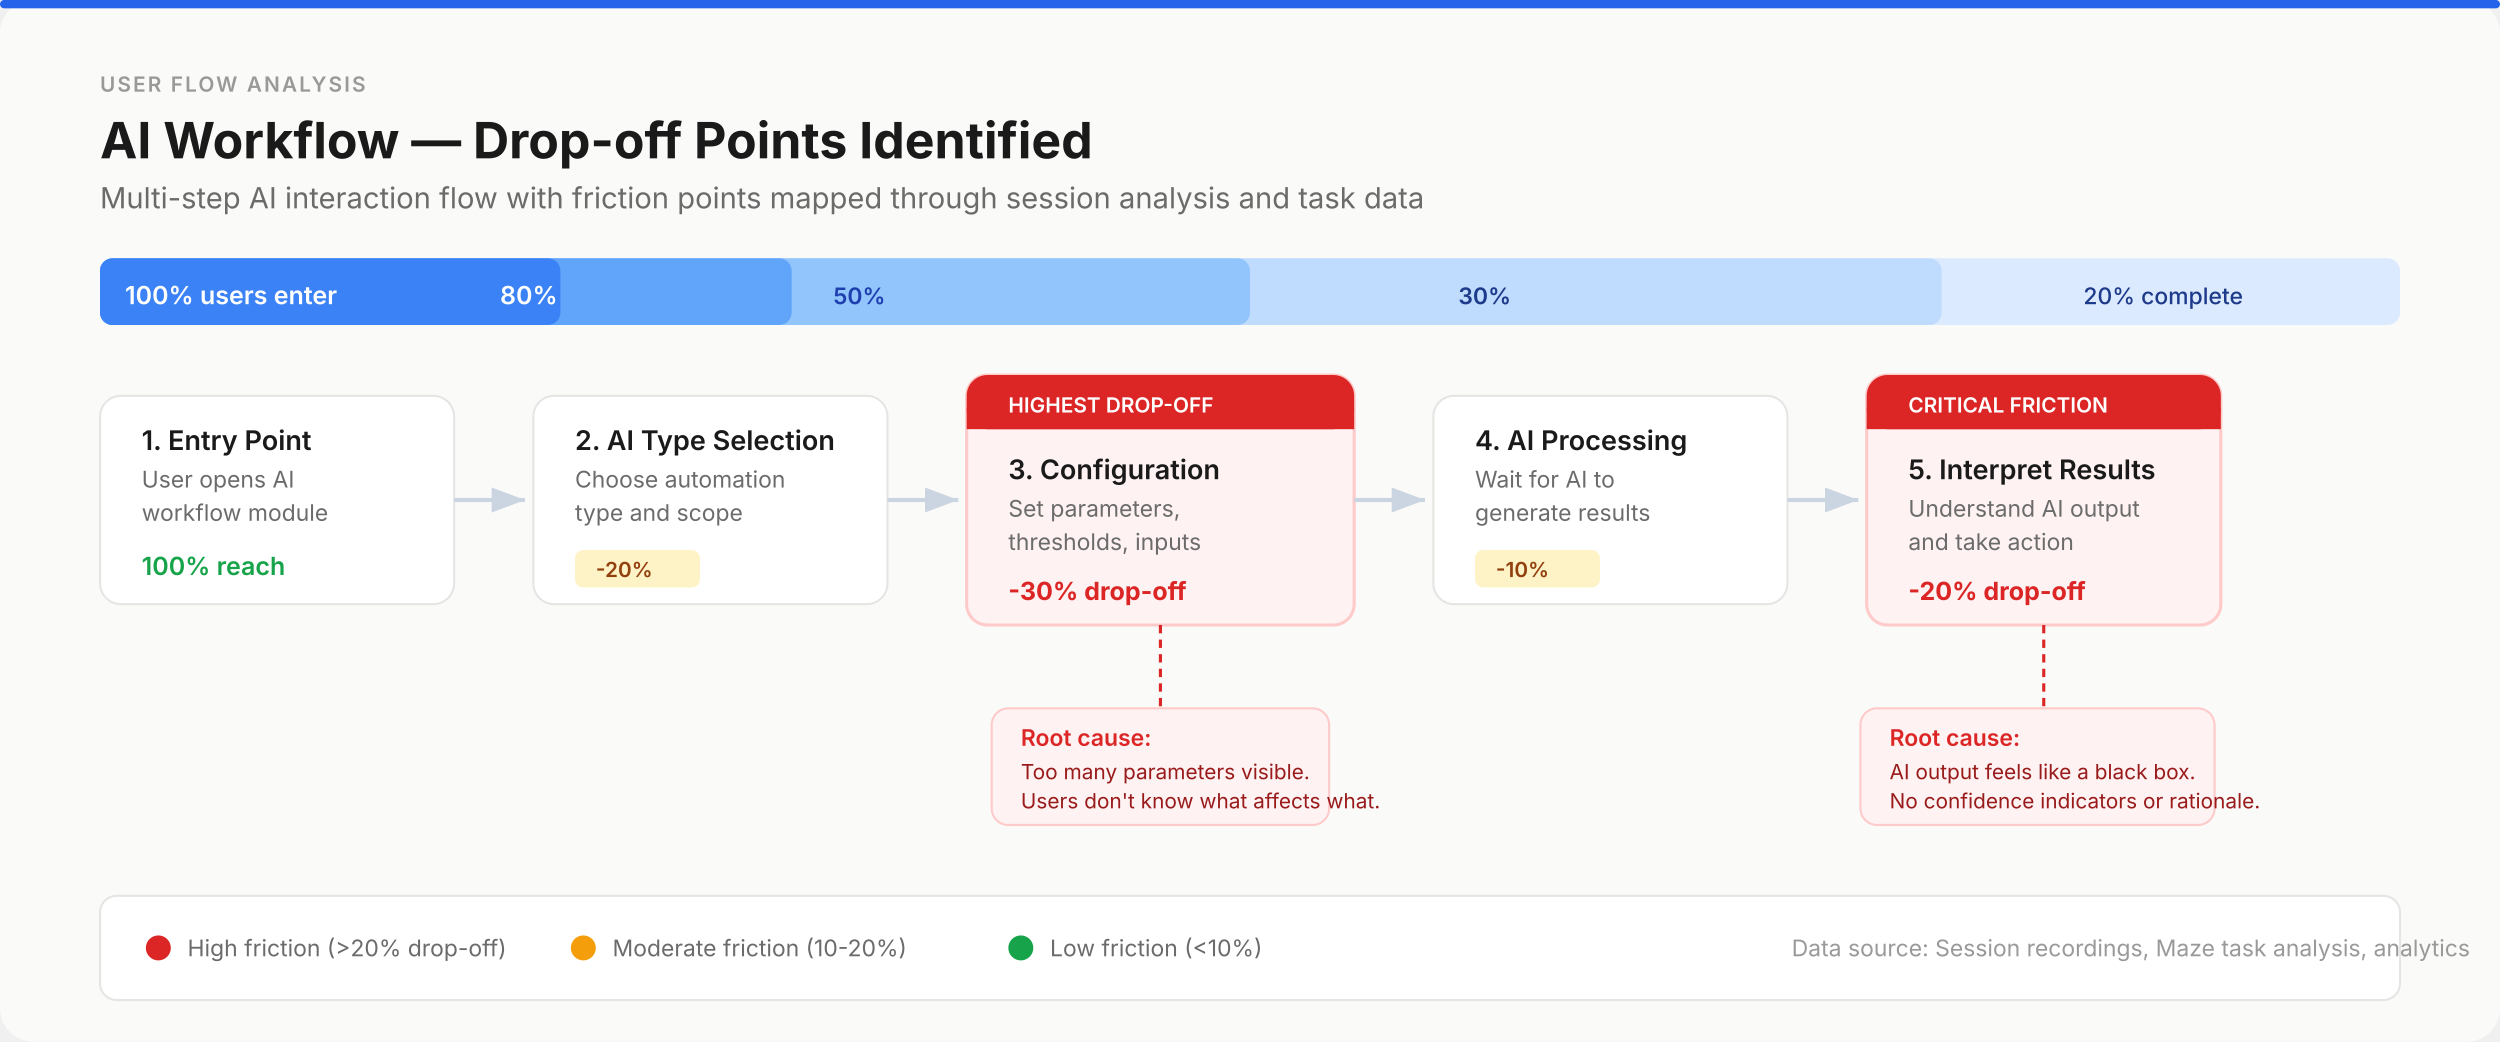
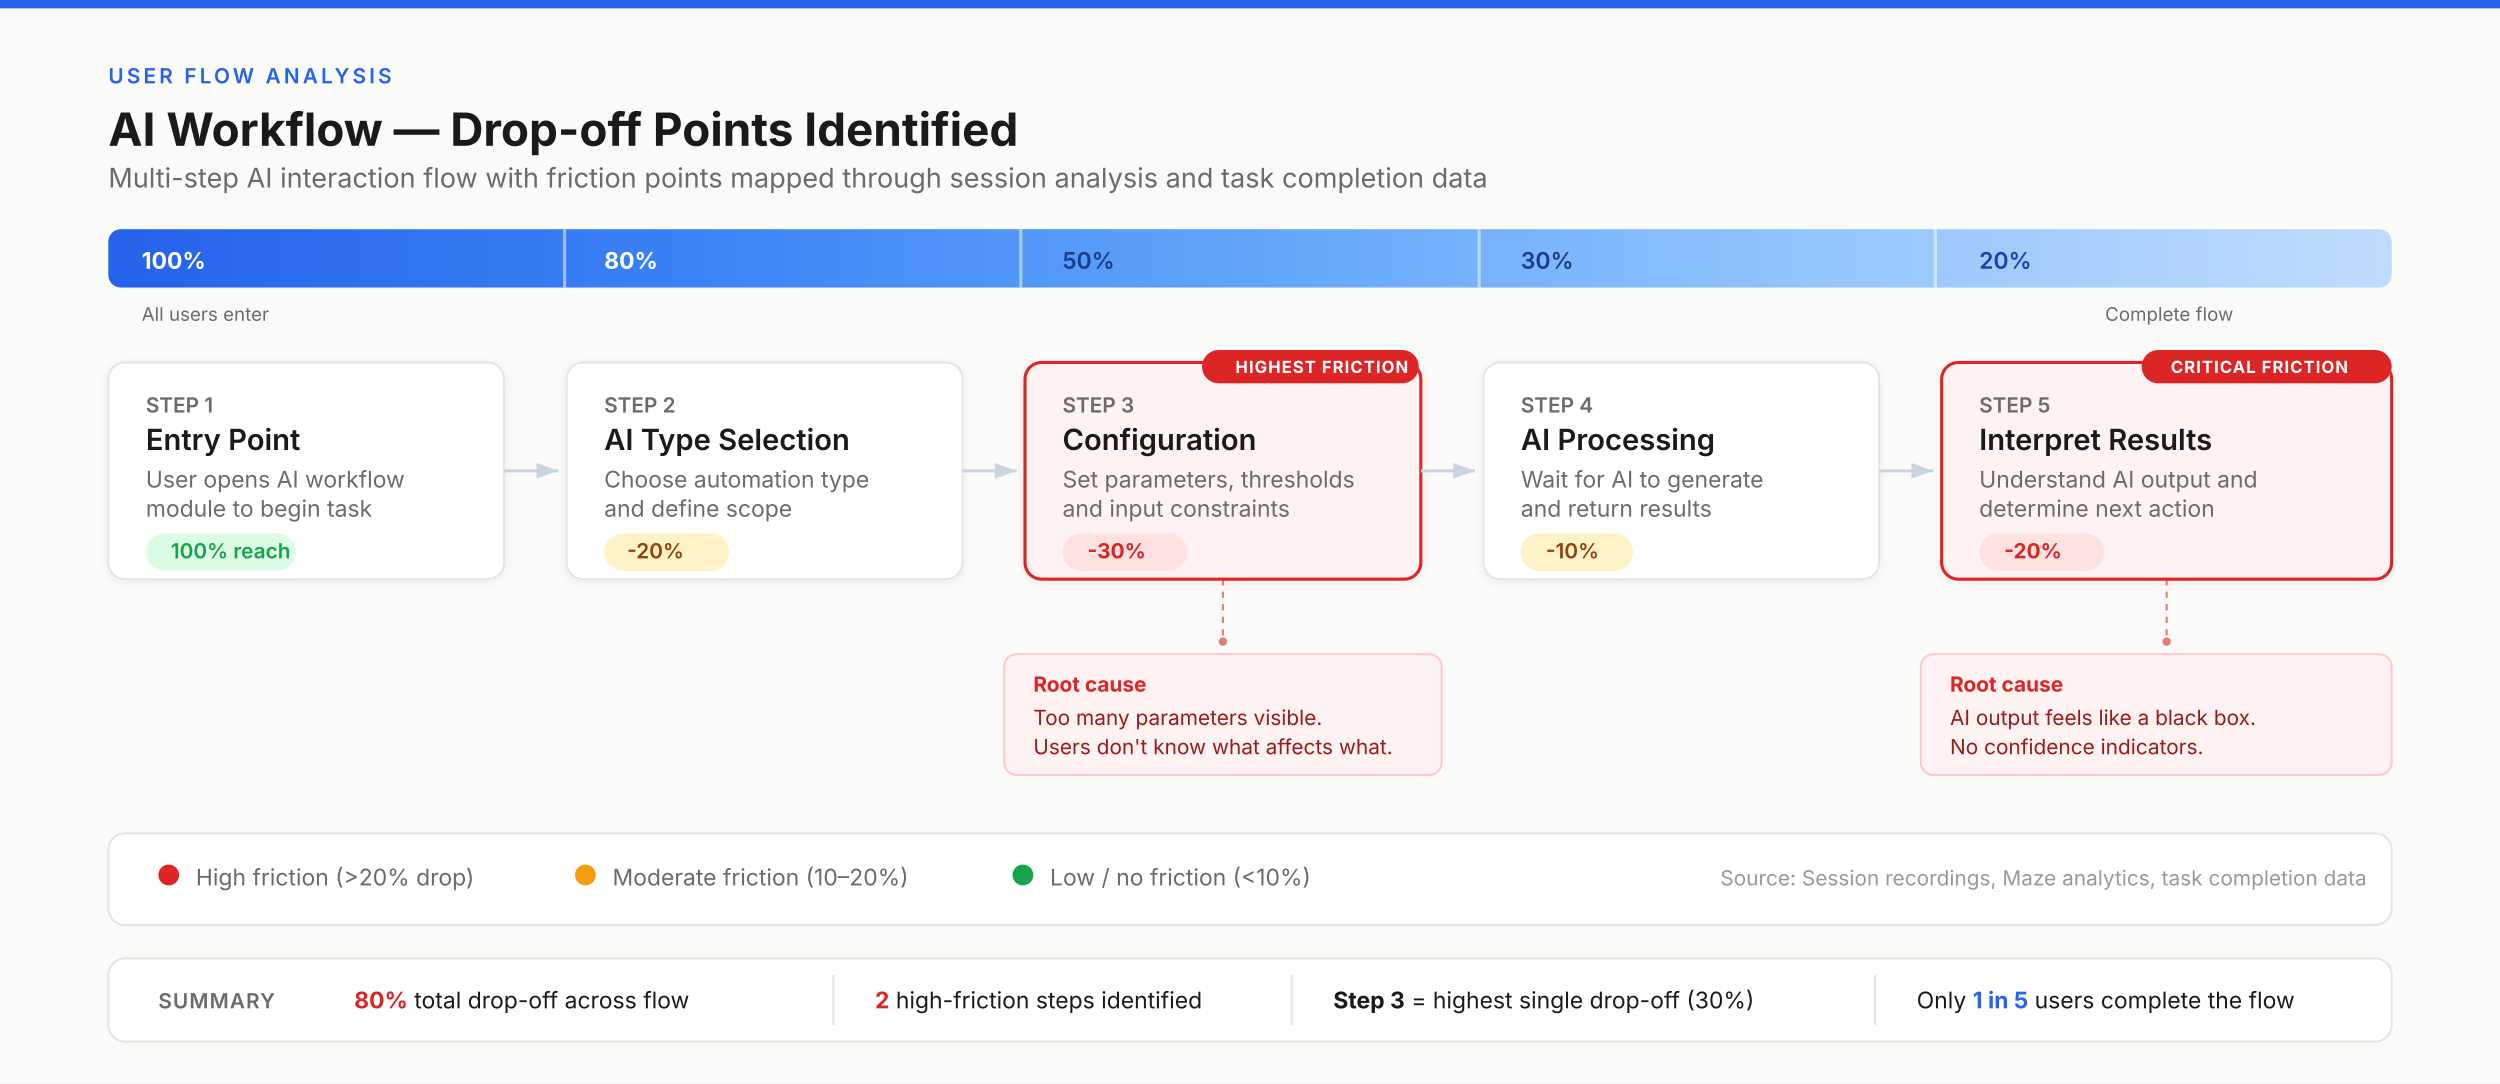
- <svg xmlns="http://www.w3.org/2000/svg" viewBox="0 0 1200 500" font-family="Inter, -apple-system, BlinkMacSystemFont, sans-serif">
+ <svg xmlns="http://www.w3.org/2000/svg" viewBox="0 0 1200 520" font-family="Inter, -apple-system, BlinkMacSystemFont, system-ui, sans-serif">
  <defs>
-     <style>
-       .step-box { fill: white; stroke: #E5E5E3; stroke-width: 1; }
-       .step-box-problem { fill: #FEF2F2; stroke: #FECACA; stroke-width: 1.5; }
-       .step-title { font-size: 13px; font-weight: 600; fill: #1A1A1A; }
-       .step-desc { font-size: 11px; fill: #6B6B6B; }
-       .dropoff { font-size: 12px; font-weight: 700; fill: #DC2626; }
-       .dropoff-ok { font-size: 12px; font-weight: 600; fill: #16A34A; }
-       .arrow { fill: none; stroke: #CBD5E1; stroke-width: 2; }
-       .header { font-size: 24px; font-weight: 700; fill: #1A1A1A; }
-       .subheader { font-size: 14px; fill: #6B6B6B; }
-       .tag { font-size: 10px; font-weight: 600; fill: white; }
-       .metric-label { font-size: 10px; fill: #999; text-transform: uppercase; letter-spacing: 1px; font-weight: 600; }
-     </style>
-     <marker id="arrowhead" markerWidth="8" markerHeight="6" refX="8" refY="3" orient="auto">
-       <polygon points="0 0, 8 3, 0 6" fill="#CBD5E1" />
+     <linearGradient id="funnel-grad" x1="0" y1="0" x2="1" y2="0">
+       <stop offset="0%" stop-color="#2563EB" />
+       <stop offset="25%" stop-color="#3B82F6" />
+       <stop offset="50%" stop-color="#60A5FA" />
+       <stop offset="75%" stop-color="#93C5FD" />
+       <stop offset="100%" stop-color="#BFDBFE" />
+     </linearGradient>
+     <marker id="arrow" markerWidth="7" markerHeight="5" refX="7" refY="2.5" orient="auto">
+       <polygon points="0 0, 7 2.5, 0 5" fill="#CBD5E1" />
    </marker>
-     <marker id="arrowhead-red" markerWidth="8" markerHeight="6" refX="8" refY="3" orient="auto">
-       <polygon points="0 0, 8 3, 0 6" fill="#DC2626" />
-     </marker>
+     <filter id="card-shadow" x="-4%" y="-4%" width="108%" height="112%">
+       <feDropShadow dx="0" dy="1" stdDeviation="2" flood-color="#000000" flood-opacity="0.06" />
+     </filter>
  </defs>
-   <rect width="1200" height="500" rx="16" fill="#FAFAF8" />
-   <rect x="0" y="0" width="1200" height="4" rx="2" fill="#2563EB" />
-   <text x="48" y="44" class="metric-label">USER FLOW ANALYSIS</text>
-   <text x="48" y="76" class="header">AI Workflow — Drop-off Points Identified</text>
-   <text x="48" y="100" class="subheader">Multi-step AI interaction flow with friction points mapped through session analysis and task data</text>
-   <rect x="48" y="124" width="1104" height="32" rx="6" fill="#EFF6FF" />
-   <rect x="48" y="124" width="1104" height="32" rx="6" fill="#DBEAFE" />
-   <rect x="48" y="124" width="884" height="32" rx="6" fill="#BFDBFE" />
-   <rect x="48" y="124" width="552" height="32" rx="6" fill="#93C5FD" />
-   <rect x="48" y="124" width="332" height="32" rx="6" fill="#60A5FA" />
-   <rect x="48" y="124" width="221" height="32" rx="6" fill="#3B82F6" />
-   <text x="60" y="146" style="font-size: 12px; font-weight: 600; fill: white;">100% users enter</text>
-   <text x="240" y="146" style="font-size: 12px; font-weight: 600; fill: white;">80%</text>
-   <text x="400" y="146" style="font-size: 11px; font-weight: 600; fill: #1E40AF;">50%</text>
-   <text x="700" y="146" style="font-size: 11px; font-weight: 600; fill: #1E3A8A;">30%</text>
-   <text x="1000" y="146" style="font-size: 11px; font-weight: 500; fill: #1E3A8A;">20% complete</text>
-   <rect x="48" y="190" width="170" height="100" rx="10" class="step-box" />
-   <text x="68" y="216" class="step-title">1. Entry Point</text>
-   <text x="68" y="234" class="step-desc">User opens AI</text>
-   <text x="68" y="250" class="step-desc">workflow module</text>
-   <text x="68" y="276" class="dropoff-ok">100% reach</text>
-   <line x1="218" y1="240" x2="252" y2="240" class="arrow" marker-end="url(#arrowhead)" />
-   <rect x="256" y="190" width="170" height="100" rx="10" class="step-box" />
-   <text x="276" y="216" class="step-title">2. AI Type Selection</text>
-   <text x="276" y="234" class="step-desc">Choose automation</text>
-   <text x="276" y="250" class="step-desc">type and scope</text>
-   <rect x="276" y="264" width="60" height="18" rx="4" fill="#FEF3C7" />
-   <text x="286" y="277" style="font-size: 10px; font-weight: 600; fill: #92400E;">-20%</text>
-   <line x1="426" y1="240" x2="460" y2="240" class="arrow" marker-end="url(#arrowhead)" />
-   <rect x="464" y="180" width="186" height="120" rx="10" class="step-box-problem" />
-   <rect x="464" y="180" width="186" height="26" rx="10" fill="#DC2626" />
-   <rect x="464" y="196" width="186" height="10" fill="#DC2626" />
-   <text x="484" y="198" class="tag">HIGHEST DROP-OFF</text>
-   <text x="484" y="230" class="step-title">3. Configuration</text>
-   <text x="484" y="248" class="step-desc">Set parameters,</text>
-   <text x="484" y="264" class="step-desc">thresholds, inputs</text>
-   <text x="484" y="288" class="dropoff">-30% drop-off</text>
-   <line x1="557" y1="300" x2="557" y2="340" stroke="#DC2626" stroke-width="1.5" stroke-dasharray="4,3" />
-   <rect x="476" y="340" width="162" height="56" rx="8" fill="#FEF2F2" stroke="#FECACA" stroke-width="1" />
-   <text x="490" y="358" style="font-size: 11px; font-weight: 600; fill: #DC2626;">Root cause:</text>
-   <text x="490" y="374" style="font-size: 10px; fill: #991B1B;">Too many parameters visible.</text>
-   <text x="490" y="388" style="font-size: 10px; fill: #991B1B;">Users don't know what affects what.</text>
-   <line x1="650" y1="240" x2="684" y2="240" class="arrow" marker-end="url(#arrowhead)" />
-   <rect x="688" y="190" width="170" height="100" rx="10" class="step-box" />
-   <text x="708" y="216" class="step-title">4. AI Processing</text>
-   <text x="708" y="234" class="step-desc">Wait for AI to</text>
-   <text x="708" y="250" class="step-desc">generate results</text>
-   <rect x="708" y="264" width="60" height="18" rx="4" fill="#FEF3C7" />
-   <text x="718" y="277" style="font-size: 10px; font-weight: 600; fill: #92400E;">-10%</text>
-   <line x1="858" y1="240" x2="892" y2="240" class="arrow" marker-end="url(#arrowhead)" />
-   <rect x="896" y="180" width="170" height="120" rx="10" class="step-box-problem" />
-   <rect x="896" y="180" width="170" height="26" rx="10" fill="#DC2626" />
-   <rect x="896" y="196" width="170" height="10" fill="#DC2626" />
-   <text x="916" y="198" class="tag">CRITICAL FRICTION</text>
-   <text x="916" y="230" class="step-title">5. Interpret Results</text>
-   <text x="916" y="248" class="step-desc">Understand AI output</text>
-   <text x="916" y="264" class="step-desc">and take action</text>
-   <text x="916" y="288" class="dropoff">-20% drop-off</text>
-   <line x1="981" y1="300" x2="981" y2="340" stroke="#DC2626" stroke-width="1.5" stroke-dasharray="4,3" />
-   <rect x="893" y="340" width="170" height="56" rx="8" fill="#FEF2F2" stroke="#FECACA" stroke-width="1" />
-   <text x="907" y="358" style="font-size: 11px; font-weight: 600; fill: #DC2626;">Root cause:</text>
-   <text x="907" y="374" style="font-size: 10px; fill: #991B1B;">AI output feels like a black box.</text>
-   <text x="907" y="388" style="font-size: 10px; fill: #991B1B;">No confidence indicators or rationale.</text>
-   <rect x="48" y="430" width="1104" height="50" rx="8" fill="white" stroke="#E5E5E3" stroke-width="1" />
-   <circle cx="76" cy="455" r="6" fill="#DC2626" />
-   <text x="90" y="459" style="font-size: 11px; fill: #6B6B6B;">High friction (&gt;20% drop-off)</text>
-   <circle cx="280" cy="455" r="6" fill="#F59E0B" />
-   <text x="294" y="459" style="font-size: 11px; fill: #6B6B6B;">Moderate friction (10-20%)</text>
-   <circle cx="490" cy="455" r="6" fill="#16A34A" />
-   <text x="504" y="459" style="font-size: 11px; fill: #6B6B6B;">Low friction (&lt;10%)</text>
-   <text x="860" y="459" style="font-size: 11px; fill: #999;">Data source: Session recordings, Maze task analysis, analytics</text>
+   <rect width="1200" height="520" fill="#FAFAF8" />
+   <rect x="0" y="0" width="1200" height="4" fill="#2563EB" />
+   <text x="52" y="40" font-size="10" font-weight="600" fill="#2563EB" letter-spacing="1.5" text-transform="uppercase">USER FLOW ANALYSIS</text>
+   <text x="52" y="70" font-size="22" font-weight="700" fill="#1A1A1A">AI Workflow — Drop-off Points Identified</text>
+   <text x="52" y="90" font-size="13" fill="#6B6B6B">Multi-step AI interaction flow with friction points mapped through session analysis and task completion data</text>
+   <rect x="52" y="110" width="1096" height="28" rx="6" fill="url(#funnel-grad)" />
+   <line x1="271" y1="110" x2="271" y2="138" stroke="white" stroke-width="1.5" stroke-opacity="0.5" />
+   <line x1="490" y1="110" x2="490" y2="138" stroke="white" stroke-width="1.5" stroke-opacity="0.5" />
+   <line x1="710" y1="110" x2="710" y2="138" stroke="white" stroke-width="1.5" stroke-opacity="0.5" />
+   <line x1="929" y1="110" x2="929" y2="138" stroke="white" stroke-width="1.5" stroke-opacity="0.5" />
+   <text x="68" y="129" font-size="11" font-weight="700" fill="white">100%</text>
+   <text x="290" y="129" font-size="11" font-weight="700" fill="white">80%</text>
+   <text x="510" y="129" font-size="11" font-weight="600" fill="#1E3A8A">50%</text>
+   <text x="730" y="129" font-size="11" font-weight="600" fill="#1E3A8A">30%</text>
+   <text x="950" y="129" font-size="11" font-weight="600" fill="#1E40AF">20%</text>
+   <text x="68" y="154" font-size="9" fill="#6B6B6B">All users enter</text>
+   <text x="1072" y="154" font-size="9" fill="#6B6B6B" text-anchor="end">Complete flow</text>
+   <g filter="url(#card-shadow)">
+     <rect x="52" y="174" width="190" height="104" rx="8" fill="white" stroke="#E5E5E3" stroke-width="1" />
+   </g>
+   <text x="70" y="198" font-size="10" font-weight="600" fill="#6B6B6B">STEP 1</text>
+   <text x="70" y="216" font-size="14" font-weight="600" fill="#1A1A1A">Entry Point</text>
+   <text x="70" y="234" font-size="11" fill="#6B6B6B">User opens AI workflow</text>
+   <text x="70" y="248" font-size="11" fill="#6B6B6B">module to begin task</text>
+   <rect x="70" y="256" width="72" height="18" rx="9" fill="#DCFCE7" />
+   <text x="82" y="268" font-size="10" font-weight="600" fill="#16A34A">100% reach</text>
+   <line x1="242" y1="226" x2="268" y2="226" stroke="#CBD5E1" stroke-width="1.5" marker-end="url(#arrow)" />
+   <g filter="url(#card-shadow)">
+     <rect x="272" y="174" width="190" height="104" rx="8" fill="white" stroke="#E5E5E3" stroke-width="1" />
+   </g>
+   <text x="290" y="198" font-size="10" font-weight="600" fill="#6B6B6B">STEP 2</text>
+   <text x="290" y="216" font-size="14" font-weight="600" fill="#1A1A1A">AI Type Selection</text>
+   <text x="290" y="234" font-size="11" fill="#6B6B6B">Choose automation type</text>
+   <text x="290" y="248" font-size="11" fill="#6B6B6B">and define scope</text>
+   <rect x="290" y="256" width="60" height="18" rx="9" fill="#FEF3C7" />
+   <text x="301" y="268" font-size="10" font-weight="600" fill="#92400E">-20%</text>
+   <line x1="462" y1="226" x2="488" y2="226" stroke="#CBD5E1" stroke-width="1.5" marker-end="url(#arrow)" />
+   <g filter="url(#card-shadow)">
+     <rect x="492" y="174" width="190" height="104" rx="8" fill="#FEF2F2" stroke="#DC2626" stroke-width="1.5" />
+   </g>
+   <rect x="577" y="168" width="104" height="16" rx="8" fill="#DC2626" />
+   <text x="593" y="179" font-size="8" font-weight="700" fill="white" letter-spacing="0.5">HIGHEST FRICTION</text>
+   <text x="510" y="198" font-size="10" font-weight="600" fill="#6B6B6B">STEP 3</text>
+   <text x="510" y="216" font-size="14" font-weight="600" fill="#1A1A1A">Configuration</text>
+   <text x="510" y="234" font-size="11" fill="#6B6B6B">Set parameters, thresholds</text>
+   <text x="510" y="248" font-size="11" fill="#6B6B6B">and input constraints</text>
+   <rect x="510" y="256" width="60" height="18" rx="9" fill="#FEE2E2" />
+   <text x="522" y="268" font-size="10" font-weight="700" fill="#DC2626">-30%</text>
+   <line x1="682" y1="226" x2="708" y2="226" stroke="#CBD5E1" stroke-width="1.5" marker-end="url(#arrow)" />
+   <g filter="url(#card-shadow)">
+     <rect x="712" y="174" width="190" height="104" rx="8" fill="white" stroke="#E5E5E3" stroke-width="1" />
+   </g>
+   <text x="730" y="198" font-size="10" font-weight="600" fill="#6B6B6B">STEP 4</text>
+   <text x="730" y="216" font-size="14" font-weight="600" fill="#1A1A1A">AI Processing</text>
+   <text x="730" y="234" font-size="11" fill="#6B6B6B">Wait for AI to generate</text>
+   <text x="730" y="248" font-size="11" fill="#6B6B6B">and return results</text>
+   <rect x="730" y="256" width="54" height="18" rx="9" fill="#FEF3C7" />
+   <text x="742" y="268" font-size="10" font-weight="600" fill="#92400E">-10%</text>
+   <line x1="902" y1="226" x2="928" y2="226" stroke="#CBD5E1" stroke-width="1.5" marker-end="url(#arrow)" />
+   <g filter="url(#card-shadow)">
+     <rect x="932" y="174" width="216" height="104" rx="8" fill="#FEF2F2" stroke="#DC2626" stroke-width="1.5" />
+   </g>
+   <rect x="1028" y="168" width="120" height="16" rx="8" fill="#DC2626" />
+   <text x="1042" y="179" font-size="8" font-weight="700" fill="white" letter-spacing="0.5">CRITICAL FRICTION</text>
+   <text x="950" y="198" font-size="10" font-weight="600" fill="#6B6B6B">STEP 5</text>
+   <text x="950" y="216" font-size="14" font-weight="600" fill="#1A1A1A">Interpret Results</text>
+   <text x="950" y="234" font-size="11" fill="#6B6B6B">Understand AI output and</text>
+   <text x="950" y="248" font-size="11" fill="#6B6B6B">determine next action</text>
+   <rect x="950" y="256" width="60" height="18" rx="9" fill="#FEE2E2" />
+   <text x="962" y="268" font-size="10" font-weight="700" fill="#DC2626">-20%</text>
+   <line x1="587" y1="278" x2="587" y2="308" stroke="#DC2626" stroke-width="1" stroke-dasharray="3,3" stroke-opacity="0.6" />
+   <circle cx="587" cy="308" r="2" fill="#DC2626" fill-opacity="0.6" />
+   <rect x="482" y="314" width="210" height="58" rx="6" fill="#FEF2F2" stroke="#FECACA" stroke-width="1" />
+   <text x="496" y="332" font-size="10" font-weight="700" fill="#DC2626">Root cause</text>
+   <text x="496" y="348" font-size="10" fill="#991B1B">Too many parameters visible.</text>
+   <text x="496" y="362" font-size="10" fill="#991B1B">Users don't know what affects what.</text>
+   <line x1="1040" y1="278" x2="1040" y2="308" stroke="#DC2626" stroke-width="1" stroke-dasharray="3,3" stroke-opacity="0.6" />
+   <circle cx="1040" cy="308" r="2" fill="#DC2626" fill-opacity="0.6" />
+   <rect x="922" y="314" width="226" height="58" rx="6" fill="#FEF2F2" stroke="#FECACA" stroke-width="1" />
+   <text x="936" y="332" font-size="10" font-weight="700" fill="#DC2626">Root cause</text>
+   <text x="936" y="348" font-size="10" fill="#991B1B">AI output feels like a black box.</text>
+   <text x="936" y="362" font-size="10" fill="#991B1B">No confidence indicators.</text>
+   <rect x="52" y="400" width="1096" height="44" rx="8" fill="white" stroke="#E5E5E3" stroke-width="1" />
+   <rect x="76" y="415" width="10" height="10" rx="5" fill="#DC2626" />
+   <text x="94" y="425" font-size="11" fill="#6B6B6B">High friction (&gt;20% drop)</text>
+   <rect x="276" y="415" width="10" height="10" rx="5" fill="#F59E0B" />
+   <text x="294" y="425" font-size="11" fill="#6B6B6B">Moderate friction (10–20%)</text>
+   <rect x="486" y="415" width="10" height="10" rx="5" fill="#16A34A" />
+   <text x="504" y="425" font-size="11" fill="#6B6B6B">Low / no friction (&lt;10%)</text>
+   <text x="1136" y="425" font-size="10" fill="#999999" text-anchor="end">Source: Session recordings, Maze analytics, task completion data</text>
+   <rect x="52" y="460" width="1096" height="40" rx="8" fill="white" stroke="#E5E5E3" stroke-width="1" />
+   <text x="76" y="484" font-size="10" font-weight="600" fill="#6B6B6B" letter-spacing="0.5">SUMMARY</text>
+   <text x="170" y="484" font-size="11" fill="#1A1A1A">
+     <tspan font-weight="700" fill="#DC2626">80%</tspan> total drop-off across flow</text>
+   <line x1="400" y1="468" x2="400" y2="492" stroke="#E5E5E3" stroke-width="1" />
+   <text x="420" y="484" font-size="11" fill="#1A1A1A">
+     <tspan font-weight="700" fill="#DC2626">2</tspan> high-friction steps identified</text>
+   <line x1="620" y1="468" x2="620" y2="492" stroke="#E5E5E3" stroke-width="1" />
+   <text x="640" y="484" font-size="11" fill="#1A1A1A">
+     <tspan font-weight="700" fill="#1A1A1A">Step 3</tspan> = highest single drop-off (30%)</text>
+   <line x1="900" y1="468" x2="900" y2="492" stroke="#E5E5E3" stroke-width="1" />
+   <text x="920" y="484" font-size="11" fill="#1A1A1A">Only <tspan font-weight="700" fill="#2563EB">1 in 5</tspan> users complete the flow</text>
</svg>
